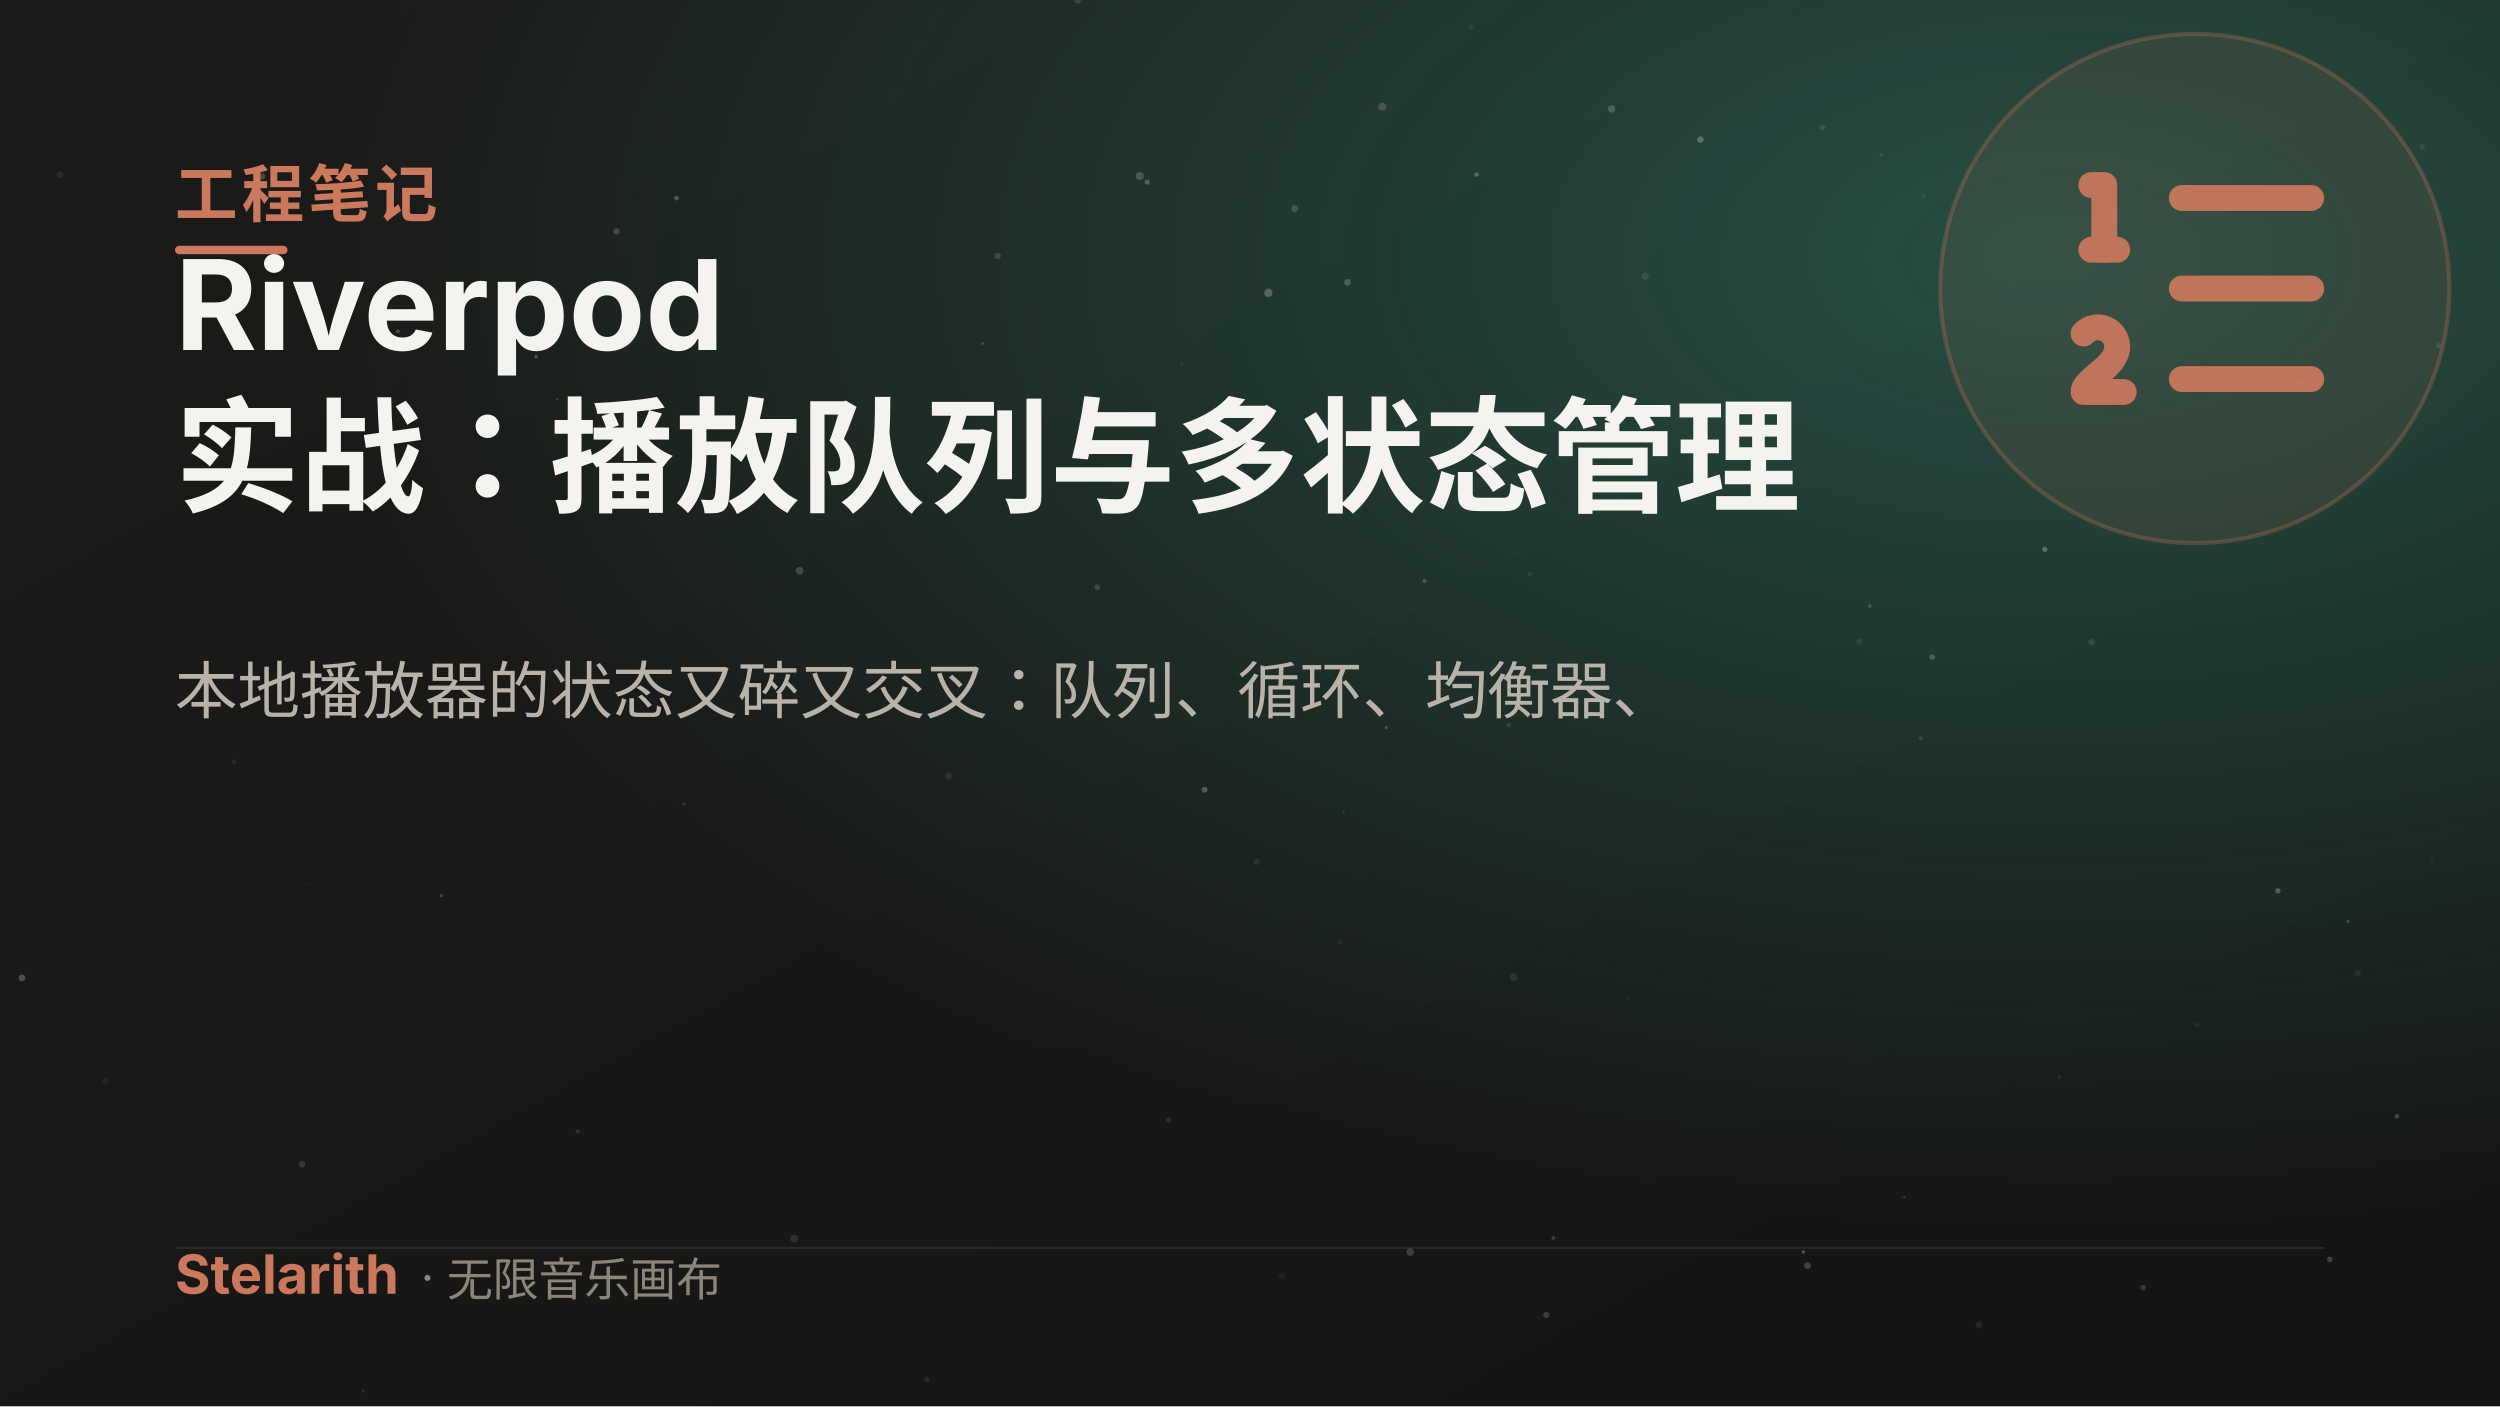
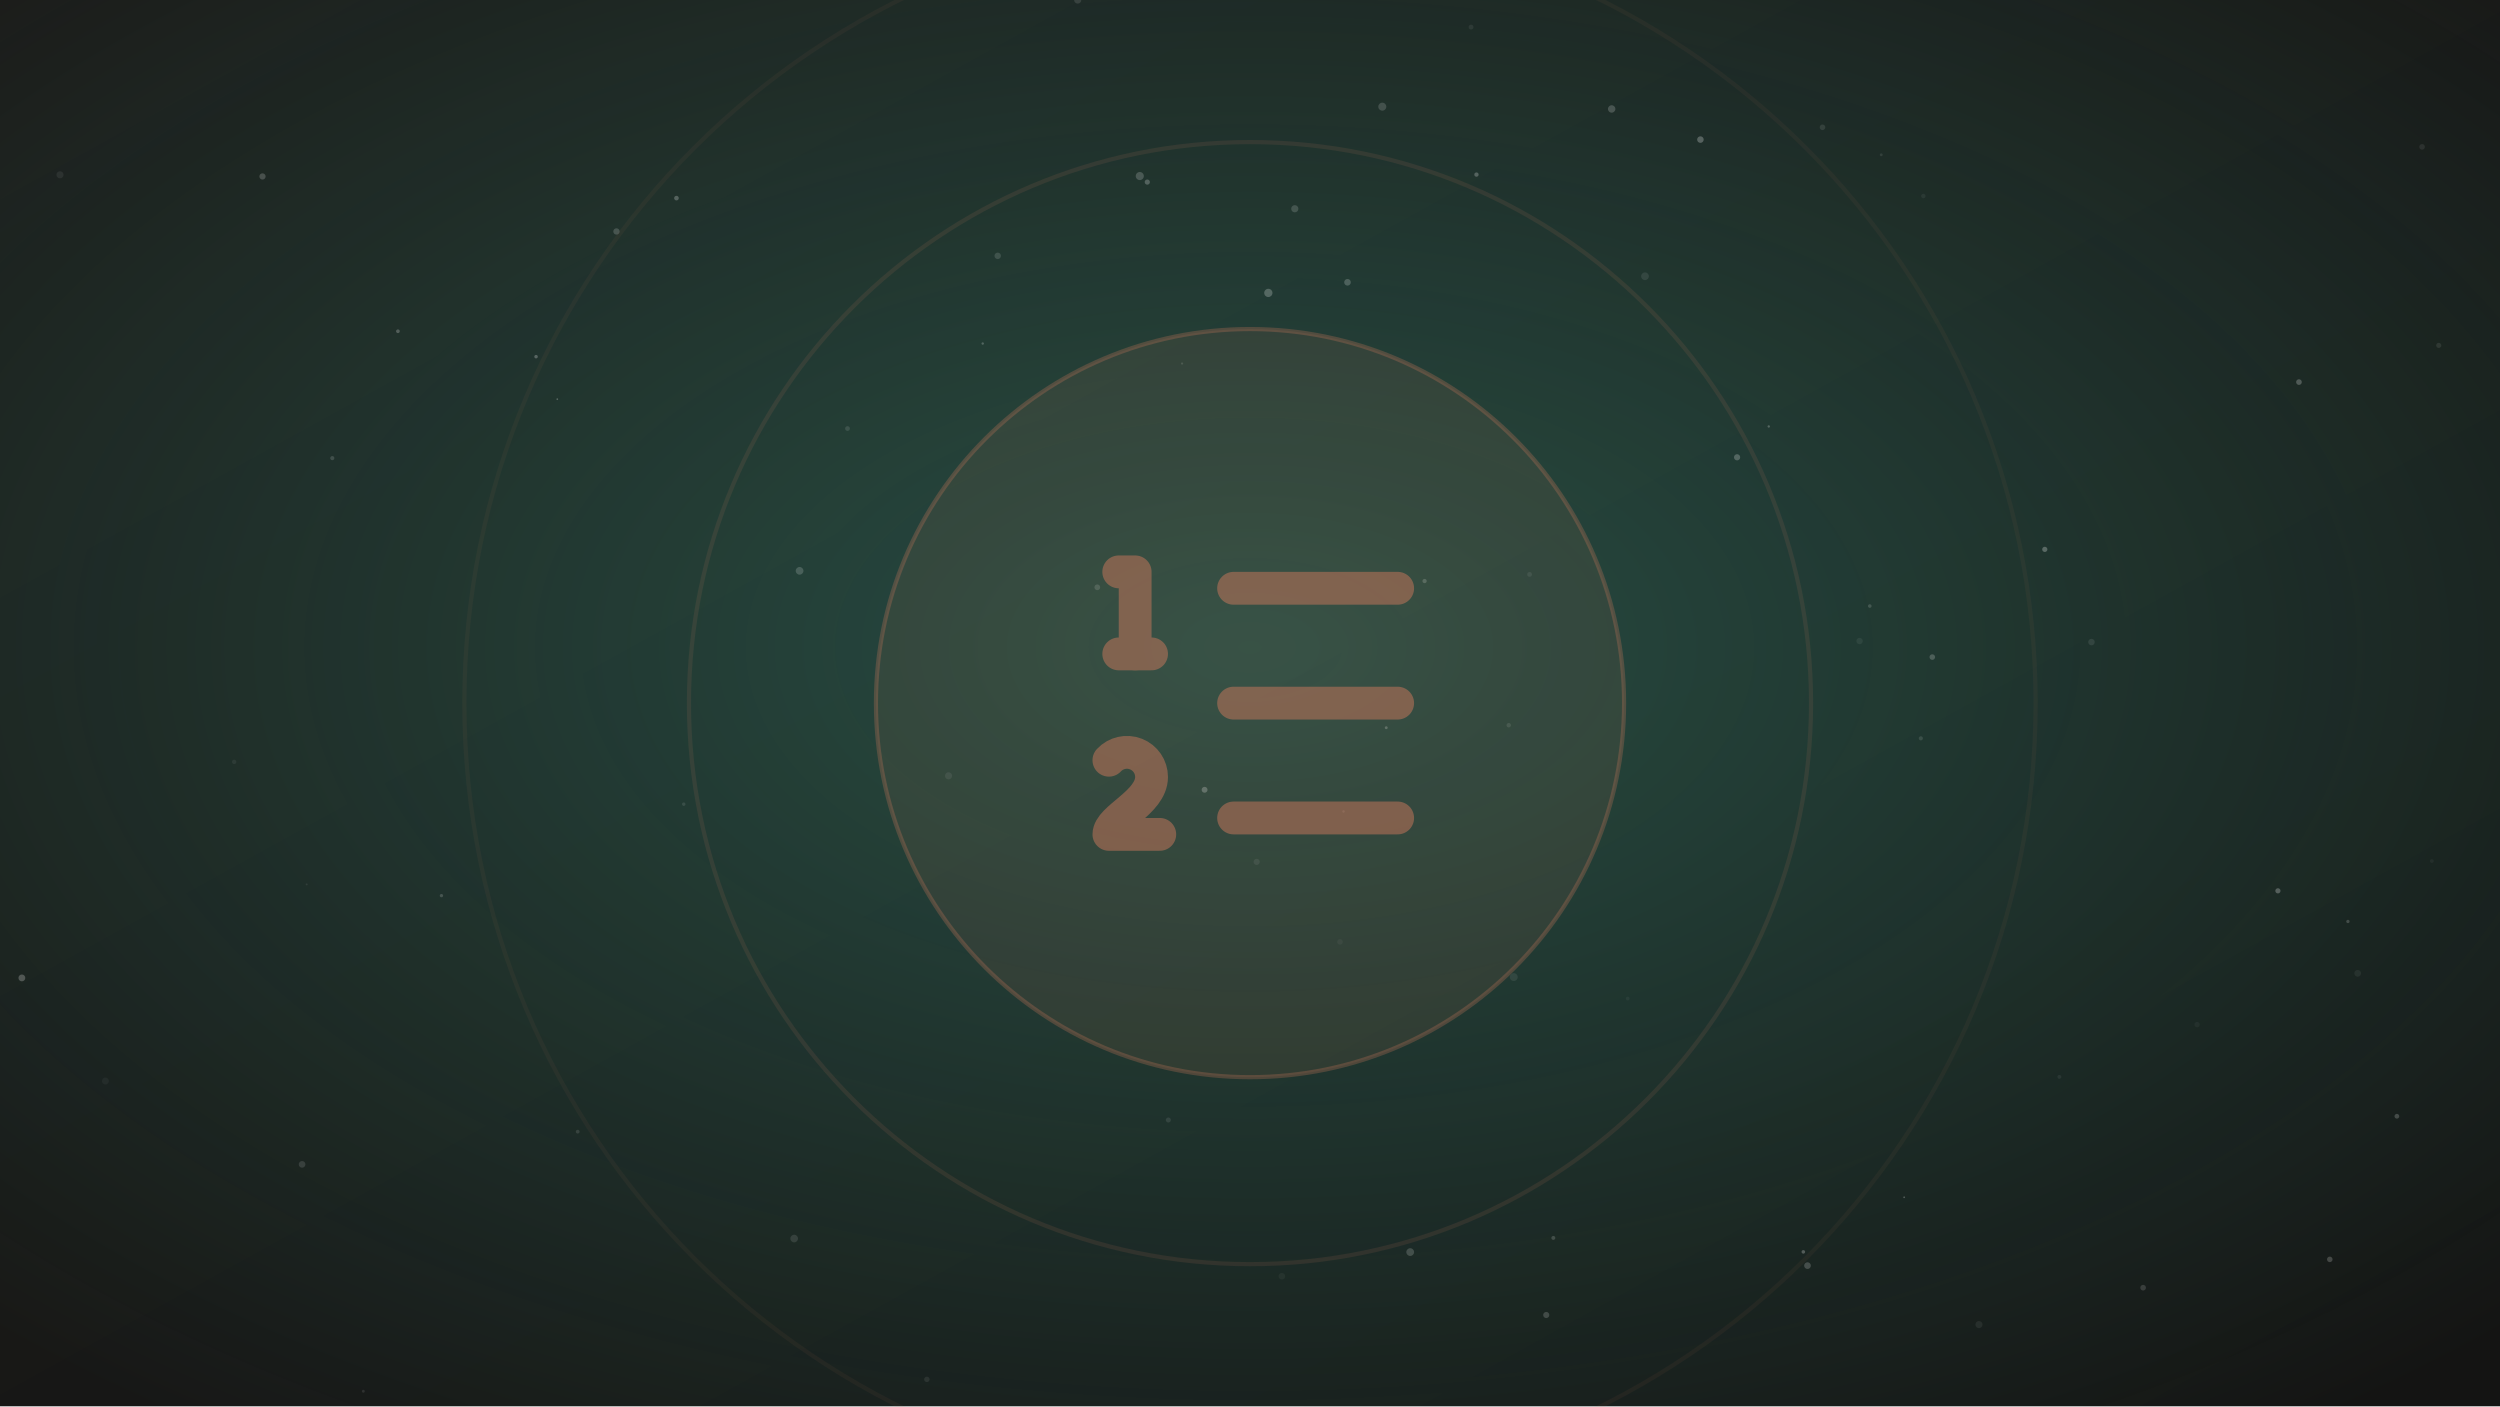
<svg xmlns="http://www.w3.org/2000/svg" width="1200" height="675" viewBox="0 0 1200 675" role="img" aria-label="Riverpod 实战：播放队列与多状态管理">
  <defs>
    <linearGradient id="bg" x1="0" y1="0" x2="1" y2="1">
      <stop offset="0" stop-color="#1b1b19" />
      <stop offset="1" stop-color="#141413" />
    </linearGradient>
-     <radialGradient id="glow" cx="0.82" cy="0.18" r="0.7">
+     <radialGradient id="glow" cx="0.5" cy="0.46" r="0.7">
      <stop offset="0" stop-color="hsl(165 55% 55%)" stop-opacity="0.30" />
      <stop offset="1" stop-color="hsl(165 55% 55%)" stop-opacity="0" />
    </radialGradient>
  </defs>
  <rect width="1200" height="675" fill="url(#bg)" />
  <rect width="1200" height="675" fill="url(#glow)" />
  <circle cx="159.5" cy="219.9" r="0.99" fill="#ffffff" opacity="0.146" />
  <circle cx="1093.4" cy="427.6" r="1.25" fill="#ffffff" opacity="0.252" />
  <circle cx="849.0" cy="204.7" r="0.57" fill="#ffffff" opacity="0.227" />
  <circle cx="578.2" cy="379.1" r="1.41" fill="#ffffff" opacity="0.241" />
  <circle cx="724.2" cy="348.1" r="1.05" fill="#ffffff" opacity="0.103" />
  <circle cx="833.8" cy="219.5" r="1.49" fill="#ffffff" opacity="0.225" />
  <circle cx="191.0" cy="159.0" r="0.89" fill="#ffffff" opacity="0.226" />
  <circle cx="444.9" cy="662.1" r="1.30" fill="#ffffff" opacity="0.080" />
  <circle cx="547.1" cy="84.5" r="1.94" fill="#ffffff" opacity="0.186" />
  <circle cx="267.5" cy="191.6" r="0.43" fill="#ffffff" opacity="0.256" />
  <circle cx="683.8" cy="278.9" r="1.02" fill="#ffffff" opacity="0.181" />
  <circle cx="383.8" cy="274.0" r="1.85" fill="#ffffff" opacity="0.170" />
  <circle cx="949.9" cy="635.8" r="1.70" fill="#ffffff" opacity="0.070" />
  <circle cx="1118.3" cy="604.5" r="1.33" fill="#ffffff" opacity="0.194" />
  <circle cx="478.9" cy="122.8" r="1.55" fill="#ffffff" opacity="0.134" />
  <circle cx="903.0" cy="74.3" r="0.68" fill="#ffffff" opacity="0.095" />
  <circle cx="981.5" cy="263.7" r="1.25" fill="#ffffff" opacity="0.258" />
  <circle cx="126.0" cy="84.7" r="1.50" fill="#ffffff" opacity="0.191" />
  <circle cx="621.5" cy="100.2" r="1.73" fill="#ffffff" opacity="0.155" />
  <circle cx="789.6" cy="132.6" r="1.85" fill="#ffffff" opacity="0.088" />
  <circle cx="1150.5" cy="535.8" r="1.14" fill="#ffffff" opacity="0.192" />
  <circle cx="560.8" cy="537.6" r="1.20" fill="#ffffff" opacity="0.094" />
  <circle cx="28.8" cy="83.9" r="1.71" fill="#ffffff" opacity="0.067" />
  <circle cx="676.9" cy="601.0" r="1.86" fill="#ffffff" opacity="0.175" />
  <circle cx="381.2" cy="594.5" r="1.83" fill="#ffffff" opacity="0.110" />
  <circle cx="923.2" cy="94.1" r="1.06" fill="#ffffff" opacity="0.058" />
  <circle cx="526.7" cy="281.9" r="1.37" fill="#ffffff" opacity="0.144" />
  <circle cx="726.6" cy="469.0" r="1.90" fill="#ffffff" opacity="0.077" />
  <circle cx="892.6" cy="307.7" r="1.53" fill="#ffffff" opacity="0.061" />
  <circle cx="1170.6" cy="165.8" r="1.23" fill="#ffffff" opacity="0.089" />
  <circle cx="277.3" cy="543.2" r="0.91" fill="#ffffff" opacity="0.115" />
  <circle cx="865.6" cy="600.9" r="0.86" fill="#ffffff" opacity="0.248" />
  <circle cx="324.7" cy="95.1" r="1.11" fill="#ffffff" opacity="0.238" />
  <circle cx="211.9" cy="429.9" r="0.80" fill="#ffffff" opacity="0.168" />
  <circle cx="1054.6" cy="491.8" r="1.28" fill="#ffffff" opacity="0.041" />
  <circle cx="922.0" cy="354.4" r="0.99" fill="#ffffff" opacity="0.118" />
  <circle cx="455.3" cy="372.4" r="1.71" fill="#ffffff" opacity="0.078" />
  <circle cx="1162.6" cy="70.5" r="1.35" fill="#ffffff" opacity="0.079" />
  <circle cx="1028.7" cy="618.1" r="1.36" fill="#ffffff" opacity="0.141" />
  <circle cx="145.0" cy="558.9" r="1.60" fill="#ffffff" opacity="0.128" />
  <circle cx="867.6" cy="607.5" r="1.61" fill="#ffffff" opacity="0.191" />
  <circle cx="914.0" cy="574.7" r="0.44" fill="#ffffff" opacity="0.251" />
  <circle cx="781.3" cy="479.3" r="0.90" fill="#ffffff" opacity="0.043" />
  <circle cx="773.6" cy="52.3" r="1.78" fill="#ffffff" opacity="0.190" />
  <circle cx="646.8" cy="135.5" r="1.59" fill="#ffffff" opacity="0.201" />
  <circle cx="567.4" cy="174.5" r="0.52" fill="#ffffff" opacity="0.130" />
  <circle cx="927.5" cy="315.4" r="1.34" fill="#ffffff" opacity="0.198" />
  <circle cx="1131.7" cy="467.2" r="1.62" fill="#ffffff" opacity="0.060" />
  <circle cx="257.3" cy="171.2" r="0.84" fill="#ffffff" opacity="0.247" />
  <circle cx="874.8" cy="61.1" r="1.34" fill="#ffffff" opacity="0.100" />
  <circle cx="988.5" cy="516.9" r="0.93" fill="#ffffff" opacity="0.066" />
  <circle cx="295.9" cy="111.1" r="1.52" fill="#ffffff" opacity="0.173" />
  <circle cx="112.4" cy="365.7" r="1.05" fill="#ffffff" opacity="0.062" />
  <circle cx="517.3" cy="0.0" r="1.72" fill="#ffffff" opacity="0.113" />
  <circle cx="1167.3" cy="413.3" r="0.90" fill="#ffffff" opacity="0.045" />
  <circle cx="644.9" cy="389.5" r="0.60" fill="#ffffff" opacity="0.119" />
  <circle cx="897.5" cy="290.9" r="0.86" fill="#ffffff" opacity="0.153" />
  <circle cx="745.6" cy="594.2" r="0.95" fill="#ffffff" opacity="0.167" />
  <circle cx="471.7" cy="164.9" r="0.58" fill="#ffffff" opacity="0.216" />
  <circle cx="550.7" cy="87.4" r="1.25" fill="#ffffff" opacity="0.230" />
  <circle cx="663.5" cy="51.2" r="1.92" fill="#ffffff" opacity="0.159" />
  <circle cx="734.2" cy="275.7" r="1.15" fill="#ffffff" opacity="0.078" />
  <circle cx="603.2" cy="413.7" r="1.48" fill="#ffffff" opacity="0.076" />
  <circle cx="665.4" cy="349.3" r="0.69" fill="#ffffff" opacity="0.219" />
  <circle cx="50.6" cy="518.9" r="1.67" fill="#ffffff" opacity="0.040" />
  <circle cx="643.2" cy="452.1" r="1.35" fill="#ffffff" opacity="0.045" />
  <circle cx="608.8" cy="140.6" r="1.98" fill="#ffffff" opacity="0.227" />
  <circle cx="406.8" cy="205.7" r="1.14" fill="#ffffff" opacity="0.116" />
  <circle cx="1003.9" cy="308.2" r="1.56" fill="#ffffff" opacity="0.090" />
  <circle cx="816.2" cy="67.0" r="1.57" fill="#ffffff" opacity="0.248" />
  <circle cx="708.7" cy="83.8" r="1.04" fill="#ffffff" opacity="0.237" />
  <circle cx="147.2" cy="424.5" r="0.46" fill="#ffffff" opacity="0.075" />
  <circle cx="174.4" cy="667.8" r="0.69" fill="#ffffff" opacity="0.098" />
  <circle cx="10.5" cy="469.4" r="1.64" fill="#ffffff" opacity="0.232" />
  <circle cx="328.2" cy="386.0" r="0.83" fill="#ffffff" opacity="0.104" />
  <circle cx="615.3" cy="612.6" r="1.58" fill="#ffffff" opacity="0.046" />
  <circle cx="1127.0" cy="442.3" r="0.80" fill="#ffffff" opacity="0.176" />
  <circle cx="1103.5" cy="183.4" r="1.36" fill="#ffffff" opacity="0.230" />
  <circle cx="706.1" cy="13.0" r="1.16" fill="#ffffff" opacity="0.071" />
  <circle cx="742.2" cy="631.2" r="1.47" fill="#ffffff" opacity="0.174" />
-   <circle cx="1053.5" cy="138.5" r="122.18" fill="#cc785c" fill-opacity="0.10" />
-   <circle cx="1053.5" cy="138.5" r="122.18" fill="none" stroke="#cc785c" stroke-opacity="0.28" stroke-width="2" />
-   <g transform="translate(979 64) scale(6.2083)" fill="none" stroke="#cc785c" stroke-width="2" stroke-linecap="round" stroke-linejoin="round" opacity="0.92">
+   <circle cx="600" cy="337.5" r="269.3" fill="none" stroke="#cc785c" stroke-opacity="0.12" stroke-width="2" />
+   <circle cx="600" cy="337.5" r="377.1" fill="none" stroke="#cc785c" stroke-opacity="0.06" stroke-width="2" />
+   <circle cx="600" cy="337.5" r="179.55" fill="#cc785c" fill-opacity="0.10" />
+   <circle cx="600" cy="337.5" r="179.55" fill="none" stroke="#cc785c" stroke-opacity="0.28" stroke-width="2" />
+   <g transform="translate(505.5 243.0) scale(7.875)" fill="none" stroke="#cc785c" stroke-width="2" stroke-linecap="round" stroke-linejoin="round" opacity="0.5">
    <path d="M11 5h10" />
    <path d="M11 12h10" />
    <path d="M11 19h10" />
    <path d="M4 4h1v5" />
    <path d="M4 9h2" />
    <path d="M6.5 20H3.4c0-1 2.6-1.925 2.6-3.5a1.5 1.5 0 0 0-2.6-1.02" />
  </g>
-   <text x="84" y="104" font-family="Inter, 'Noto Sans SC', 'Microsoft YaHei', 'PingFang SC', 'Source Han Sans SC', sans-serif" font-size="30" font-weight="600" letter-spacing="2" fill="#cc785c">工程笔记</text>
-   <rect x="84" y="118" width="54" height="4" rx="2" fill="#cc785c" />
-   <text x="84" y="168" font-family="Inter, 'Noto Sans SC', 'Microsoft YaHei', 'PingFang SC', 'Source Han Sans SC', sans-serif" font-size="60" font-weight="700" fill="#f5f3ef">Riverpod </text>
-   <text x="84" y="241.2" font-family="Inter, 'Noto Sans SC', 'Microsoft YaHei', 'PingFang SC', 'Source Han Sans SC', sans-serif" font-size="60" font-weight="700" fill="#f5f3ef">实战：播放队列与多状态管理</text>
-   <text x="84" y="342.4" font-family="Inter, 'Noto Sans SC', 'Microsoft YaHei', 'PingFang SC', 'Source Han Sans SC', sans-serif" font-size="30" fill="#b8b2a8">本地播放器的状态又碎又交叉：队列、循环、均衡器、</text>
-   <line x1="84" y1="599" x2="1116" y2="599" stroke="#ffffff" stroke-opacity="0.08" stroke-width="1" />
-   <text x="84" y="621" font-family="Inter, 'Noto Sans SC', 'Microsoft YaHei', 'PingFang SC', 'Source Han Sans SC', sans-serif" font-size="26" font-weight="700" fill="#cc785c">Stelarith</text>
-   <text x="202" y="621" font-family="Inter, 'Noto Sans SC', 'Microsoft YaHei', 'PingFang SC', 'Source Han Sans SC', sans-serif" font-size="22" fill="#8c857a">· 无限音乐画布</text>
</svg>
